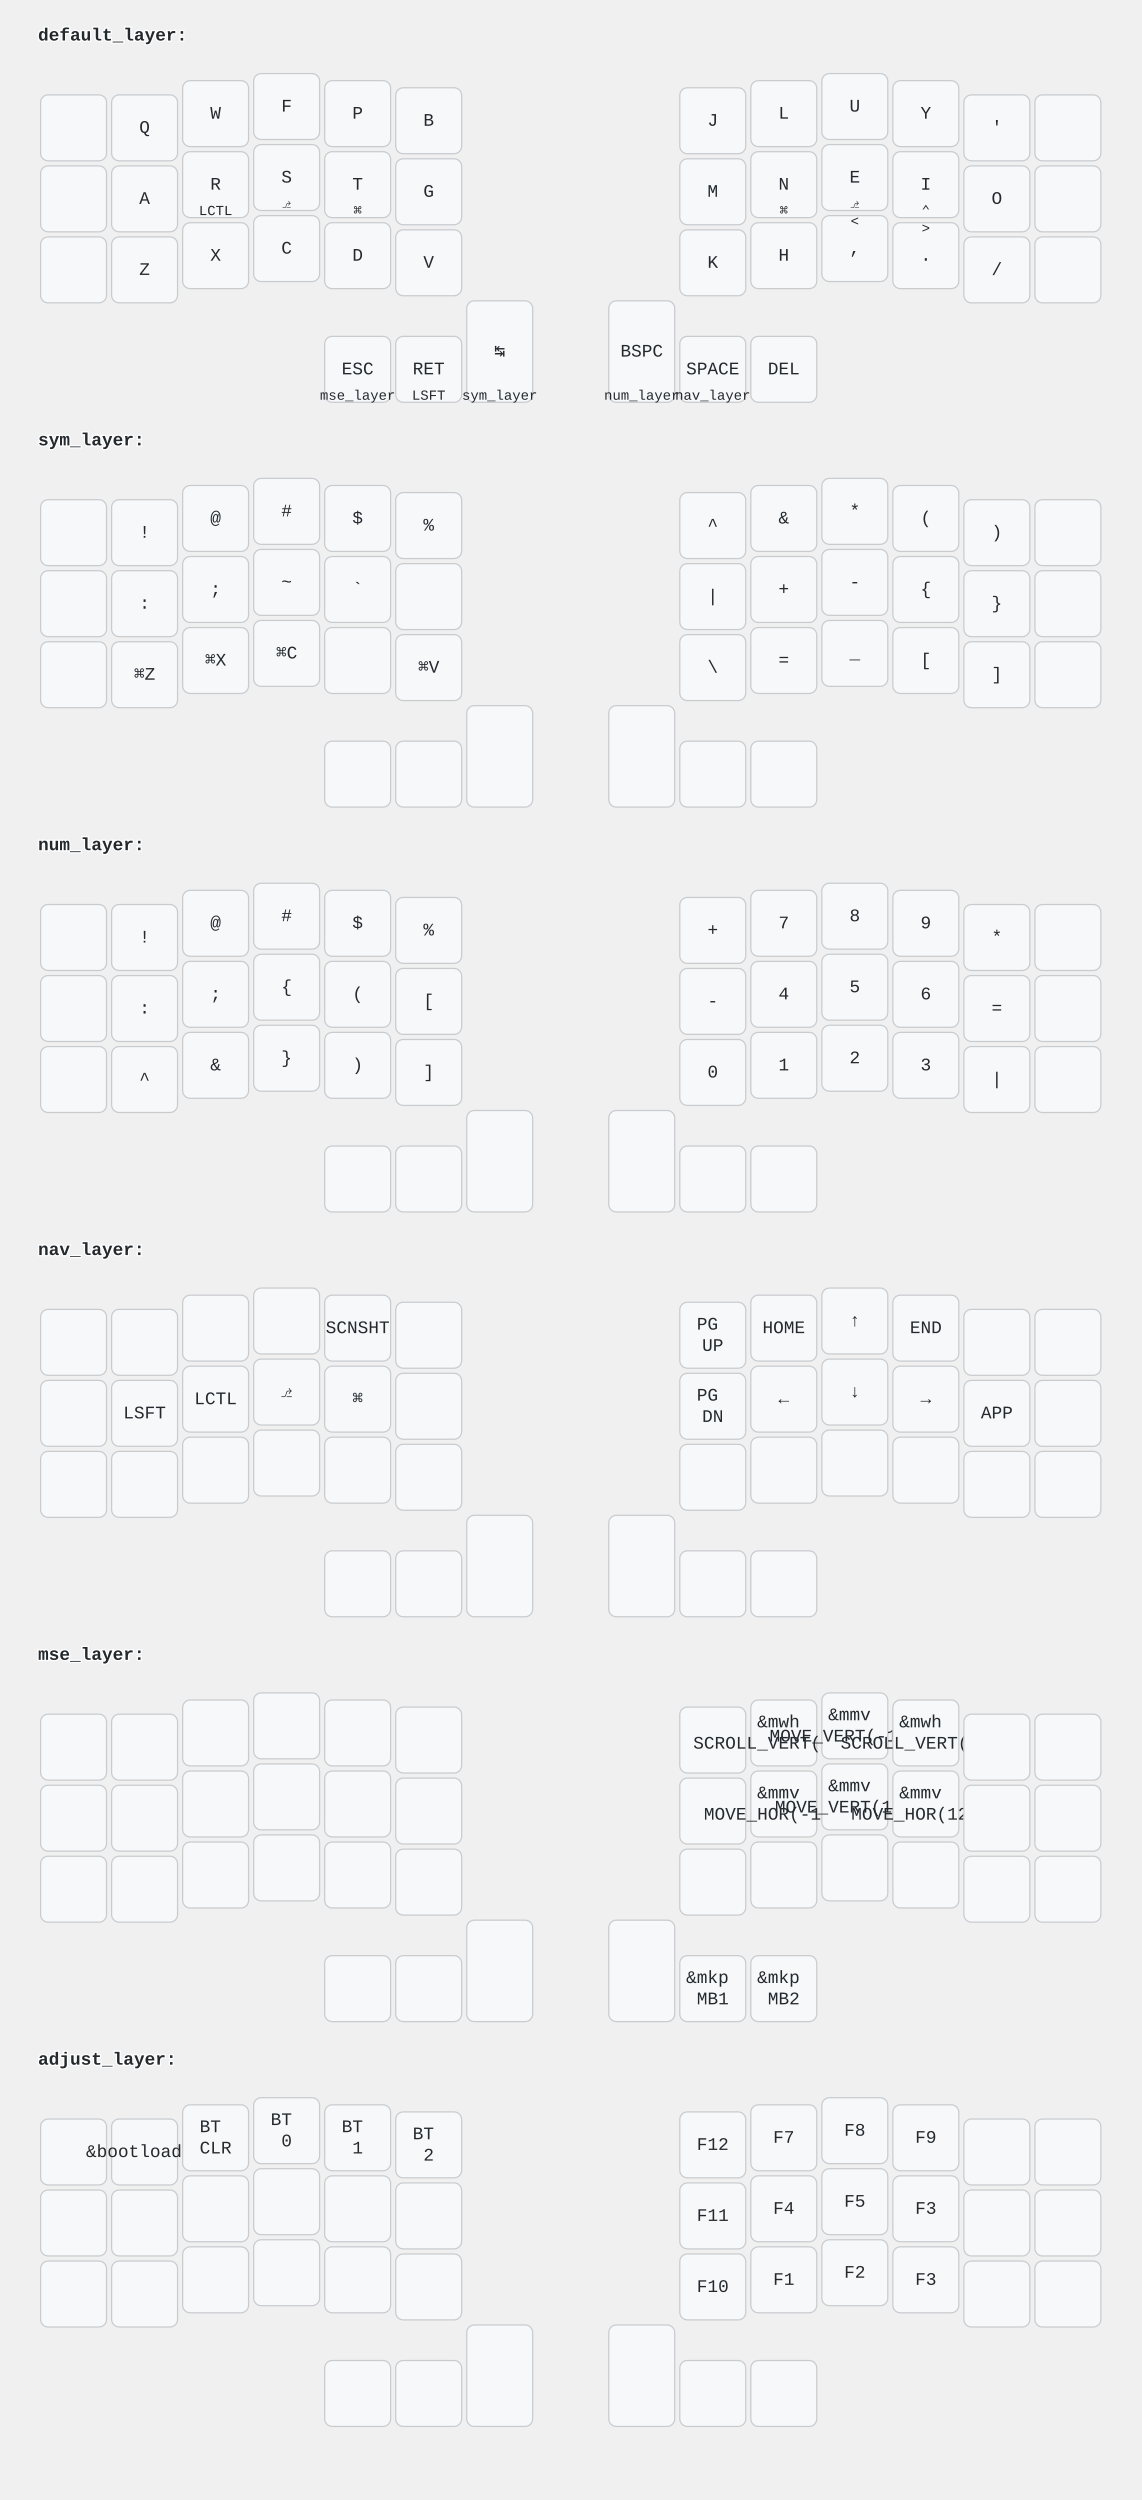
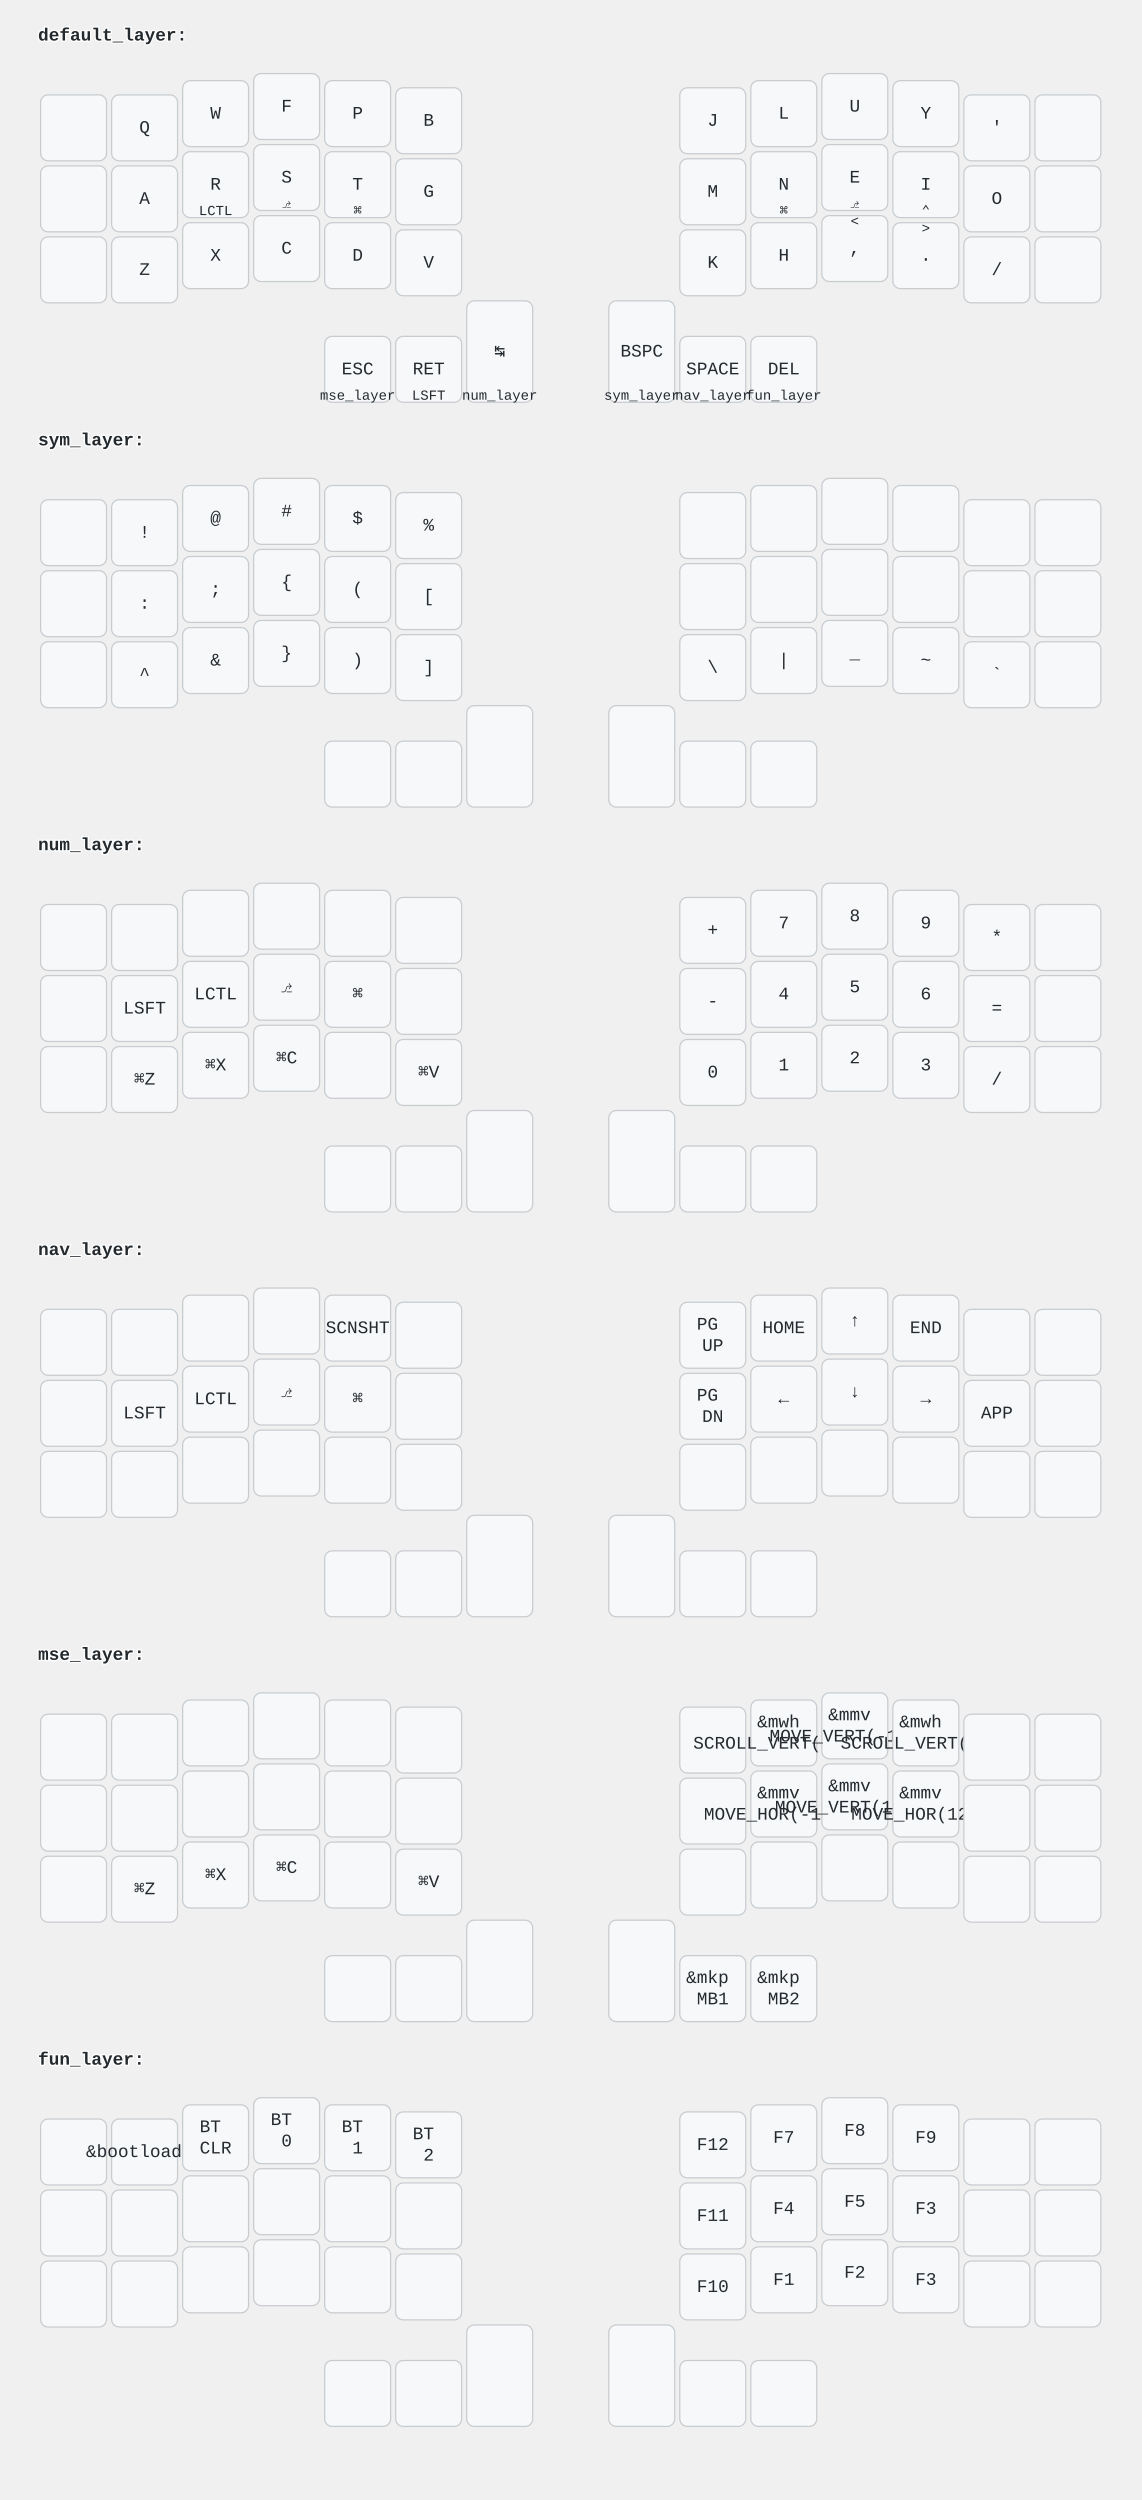
<svg xmlns="http://www.w3.org/2000/svg" width="900.0" height="1971.2" viewBox="0 0 900.0 1971.2">
  <style>/* font and background color specifications */
svg {
    font-family: SFMono-Regular,Consolas,Liberation Mono,Menlo,monospace;
    font-size: 14px;
    font-kerning: normal;
    text-rendering: optimizeLegibility;
    fill: #24292e;
}

/* default key styling */
rect {
    fill: #f6f8fa;
    stroke: #c9cccf;
    stroke-width: 1;
}

/* color accent for combo boxes */
rect.combo {
    fill: #cdf;
}

/* color accent for held keys */
rect.held, rect.combo.held {
    fill: #fdd;
}

/* color accent for ghost (optional) keys */
rect.ghost, rect.combo.ghost {
    fill: #ddd;
}

text {
    text-anchor: middle;
    dominant-baseline: middle;
}

/* styling for layer labels */
text.label {
    font-weight: bold;
    text-anchor: start;
    stroke: white;
    stroke-width: 2;
    paint-order: stroke;
}

/* styling for combo tap, and key hold/shifted label text */
text.combo, text.hold, text.shifted {
    font-size: 11px;
}

text.hold {
    text-anchor: middle;
    dominant-baseline: auto;
}

text.shifted {
    text-anchor: middle;
    dominant-baseline: hanging;
}

/* styling for hold/shifted label text in combo box */
text.combo.hold, text.combo.shifted {
    font-size: 8px;
}

/* styling for combo dendrons */
path {
    stroke-width: 1;
    stroke: gray;
    fill: none;
}
</style>
  <g class="layer-default_layer">
    <text x="30.0" y="28.0" class="label">default_layer:</text>
    <rect rx="6.0" ry="6.0" x="32.0" y="74.8" width="52.0" height="52.0" class="" />
    <rect rx="6.0" ry="6.0" x="88.0" y="74.8" width="52.0" height="52.0" class="" />
    <text x="114.0" y="100.8" class="tap">Q</text>
    <rect rx="6.0" ry="6.0" x="144.0" y="63.6" width="52.0" height="52.0" class="" />
    <text x="170.0" y="89.6" class="tap">W</text>
    <rect rx="6.0" ry="6.0" x="200.0" y="58.0" width="52.0" height="52.0" class="" />
    <text x="226.0" y="84.0" class="tap">F</text>
    <rect rx="6.0" ry="6.0" x="256.0" y="63.6" width="52.0" height="52.0" class="" />
    <text x="282.0" y="89.6" class="tap">P</text>
    <rect rx="6.0" ry="6.0" x="312.0" y="69.2" width="52.0" height="52.0" class="" />
    <text x="338.0" y="95.2" class="tap">B</text>
    <rect rx="6.0" ry="6.0" x="536.0" y="69.2" width="52.0" height="52.0" class="" />
    <text x="562.0" y="95.2" class="tap">J</text>
    <rect rx="6.0" ry="6.0" x="592.0" y="63.6" width="52.0" height="52.0" class="" />
    <text x="618.0" y="89.6" class="tap">L</text>
    <rect rx="6.0" ry="6.0" x="648.0" y="58.0" width="52.0" height="52.0" class="" />
    <text x="674.0" y="84.0" class="tap">U</text>
    <rect rx="6.0" ry="6.0" x="704.0" y="63.6" width="52.0" height="52.0" class="" />
    <text x="730.0" y="89.6" class="tap">Y</text>
    <rect rx="6.0" ry="6.0" x="760.0" y="74.8" width="52.0" height="52.0" class="" />
    <text x="786.0" y="100.8" class="tap">'</text>
    <rect rx="6.0" ry="6.0" x="816.0" y="74.8" width="52.0" height="52.0" class="" />
    <rect rx="6.0" ry="6.0" x="32.0" y="130.8" width="52.0" height="52.0" class="" />
    <rect rx="6.0" ry="6.0" x="88.0" y="130.8" width="52.0" height="52.0" class="" />
    <text x="114.0" y="156.8" class="tap">A</text>
    <rect rx="6.0" ry="6.0" x="144.0" y="119.6" width="52.0" height="52.0" class="" />
    <text x="170.0" y="145.6" class="tap">R</text>
    <text x="170.0" y="169.6" class="hold">LCTL</text>
    <rect rx="6.0" ry="6.0" x="200.0" y="114.0" width="52.0" height="52.0" class="" />
    <text x="226.0" y="140.0" class="tap">S</text>
    <text x="226.0" y="164.0" class="hold">⎇</text>
    <rect rx="6.0" ry="6.0" x="256.0" y="119.6" width="52.0" height="52.0" class="" />
    <text x="282.0" y="145.6" class="tap">T</text>
    <text x="282.0" y="169.6" class="hold">⌘</text>
    <rect rx="6.0" ry="6.0" x="312.0" y="125.2" width="52.0" height="52.0" class="" />
    <text x="338.0" y="151.2" class="tap">G</text>
    <rect rx="6.0" ry="6.0" x="536.0" y="125.2" width="52.0" height="52.0" class="" />
    <text x="562.0" y="151.2" class="tap">M</text>
    <rect rx="6.0" ry="6.0" x="592.0" y="119.6" width="52.0" height="52.0" class="" />
    <text x="618.0" y="145.6" class="tap">N</text>
    <text x="618.0" y="169.6" class="hold">⌘</text>
    <rect rx="6.0" ry="6.0" x="648.0" y="114.0" width="52.0" height="52.0" class="" />
    <text x="674.0" y="140.0" class="tap">E</text>
    <text x="674.0" y="164.0" class="hold">⎇</text>
    <rect rx="6.0" ry="6.0" x="704.0" y="119.6" width="52.0" height="52.0" class="" />
    <text x="730.0" y="145.6" class="tap">I</text>
    <text x="730.0" y="169.6" class="hold">⌃</text>
    <rect rx="6.0" ry="6.0" x="760.0" y="130.8" width="52.0" height="52.0" class="" />
    <text x="786.0" y="156.8" class="tap">O</text>
    <rect rx="6.0" ry="6.0" x="816.0" y="130.8" width="52.0" height="52.0" class="" />
    <rect rx="6.0" ry="6.0" x="32.0" y="186.8" width="52.0" height="52.0" class="" />
    <rect rx="6.0" ry="6.0" x="88.0" y="186.8" width="52.0" height="52.0" class="" />
    <text x="114.0" y="212.8" class="tap">Z</text>
    <rect rx="6.0" ry="6.0" x="144.0" y="175.6" width="52.0" height="52.0" class="" />
    <text x="170.0" y="201.6" class="tap">X</text>
    <rect rx="6.0" ry="6.0" x="200.0" y="170.0" width="52.0" height="52.0" class="" />
    <text x="226.0" y="196.0" class="tap">C</text>
    <rect rx="6.0" ry="6.0" x="256.0" y="175.6" width="52.0" height="52.0" class="" />
    <text x="282.0" y="201.6" class="tap">D</text>
    <rect rx="6.0" ry="6.0" x="312.0" y="181.2" width="52.0" height="52.0" class="" />
    <text x="338.0" y="207.2" class="tap">V</text>
    <rect rx="6.0" ry="6.0" x="536.0" y="181.2" width="52.0" height="52.0" class="" />
    <text x="562.0" y="207.2" class="tap">K</text>
    <rect rx="6.0" ry="6.0" x="592.0" y="175.6" width="52.0" height="52.0" class="" />
    <text x="618.0" y="201.6" class="tap">H</text>
    <rect rx="6.0" ry="6.0" x="648.0" y="170.0" width="52.0" height="52.0" class="" />
    <text x="674.0" y="196.0" class="tap">,</text>
    <text x="674.0" y="172.0" class="shifted">&lt;</text>
    <rect rx="6.0" ry="6.0" x="704.0" y="175.6" width="52.0" height="52.0" class="" />
    <text x="730.0" y="201.6" class="tap">.</text>
    <text x="730.0" y="177.6" class="shifted">&gt;</text>
    <rect rx="6.0" ry="6.0" x="760.0" y="186.8" width="52.0" height="52.0" class="" />
    <text x="786.0" y="212.8" class="tap">/</text>
    <rect rx="6.0" ry="6.0" x="816.0" y="186.8" width="52.0" height="52.0" class="" />
    <rect rx="6.0" ry="6.0" x="256.0" y="265.2" width="52.0" height="52.0" class="" />
    <text x="282.0" y="291.2" class="tap">ESC</text>
    <text x="282.0" y="315.2" class="hold">mse_layer</text>
    <rect rx="6.0" ry="6.0" x="312.0" y="265.2" width="52.0" height="52.0" class="" />
    <text x="338.0" y="291.2" class="tap">RET</text>
    <text x="338.0" y="315.2" class="hold">LSFT</text>
    <rect rx="6.0" ry="6.0" x="368.0" y="237.2" width="52.0" height="80.0" class="" />
    <text x="394.0" y="277.2" class="tap">↹</text>
-     <text x="394.0" y="315.2" class="hold">sym_layer</text>
+     <text x="394.0" y="315.2" class="hold">num_layer</text>
    <rect rx="6.0" ry="6.0" x="480.0" y="237.2" width="52.0" height="80.0" class="" />
    <text x="506.0" y="277.2" class="tap">BSPC</text>
-     <text x="506.0" y="315.2" class="hold">num_layer</text>
+     <text x="506.0" y="315.2" class="hold">sym_layer</text>
    <rect rx="6.0" ry="6.0" x="536.0" y="265.2" width="52.0" height="52.0" class="" />
    <text x="562.0" y="291.2" class="tap">SPACE</text>
    <text x="562.0" y="315.2" class="hold">nav_layer</text>
    <rect rx="6.0" ry="6.0" x="592.0" y="265.2" width="52.0" height="52.0" class="" />
    <text x="618.0" y="291.2" class="tap">DEL</text>
+     <text x="618.0" y="315.2" class="hold">fun_layer</text>
  </g>
  <g class="layer-sym_layer">
    <text x="30.0" y="347.2" class="label">sym_layer:</text>
    <rect rx="6.0" ry="6.0" x="32.0" y="394" width="52.0" height="52.0" class="" />
    <rect rx="6.0" ry="6.0" x="88.0" y="394" width="52.0" height="52.0" class="" />
    <text x="114.0" y="420" class="tap">!</text>
    <rect rx="6.0" ry="6.0" x="144.0" y="382.8" width="52.0" height="52.0" class="" />
    <text x="170.0" y="408.8" class="tap">@</text>
    <rect rx="6.0" ry="6.0" x="200.0" y="377.2" width="52.0" height="52.0" class="" />
    <text x="226.0" y="403.2" class="tap">#</text>
    <rect rx="6.0" ry="6.0" x="256.0" y="382.8" width="52.0" height="52.0" class="" />
    <text x="282.0" y="408.8" class="tap">$</text>
    <rect rx="6.0" ry="6.0" x="312.0" y="388.4" width="52.0" height="52.0" class="" />
    <text x="338.0" y="414.4" class="tap">%</text>
    <rect rx="6.0" ry="6.0" x="536.0" y="388.4" width="52.0" height="52.0" class="" />
-     <text x="562.0" y="414.4" class="tap">^</text>
    <rect rx="6.0" ry="6.0" x="592.0" y="382.8" width="52.0" height="52.0" class="" />
-     <text x="618.0" y="408.8" class="tap">&amp;</text>
    <rect rx="6.0" ry="6.0" x="648.0" y="377.2" width="52.0" height="52.0" class="" />
-     <text x="674.0" y="403.2" class="tap">*</text>
    <rect rx="6.0" ry="6.0" x="704.0" y="382.8" width="52.0" height="52.0" class="" />
-     <text x="730.0" y="408.8" class="tap">(</text>
    <rect rx="6.0" ry="6.0" x="760.0" y="394" width="52.0" height="52.0" class="" />
-     <text x="786.0" y="420" class="tap">)</text>
    <rect rx="6.0" ry="6.0" x="816.0" y="394" width="52.0" height="52.0" class="" />
    <rect rx="6.0" ry="6.0" x="32.0" y="450" width="52.0" height="52.0" class="" />
    <rect rx="6.0" ry="6.0" x="88.0" y="450" width="52.0" height="52.0" class="" />
    <text x="114.0" y="476" class="tap">:</text>
    <rect rx="6.0" ry="6.0" x="144.0" y="438.8" width="52.0" height="52.0" class="" />
    <text x="170.0" y="464.8" class="tap">;</text>
    <rect rx="6.0" ry="6.0" x="200.0" y="433.2" width="52.0" height="52.0" class="" />
-     <text x="226.0" y="459.2" class="tap">~</text>
+     <text x="226.0" y="459.2" class="tap">{</text>
    <rect rx="6.0" ry="6.0" x="256.0" y="438.8" width="52.0" height="52.0" class="" />
-     <text x="282.0" y="464.8" class="tap">`</text>
+     <text x="282.0" y="464.8" class="tap">(</text>
    <rect rx="6.0" ry="6.0" x="312.0" y="444.4" width="52.0" height="52.0" class="" />
+     <text x="338.0" y="470.4" class="tap">[</text>
    <rect rx="6.0" ry="6.0" x="536.0" y="444.4" width="52.0" height="52.0" class="" />
-     <text x="562.0" y="470.4" class="tap">|</text>
    <rect rx="6.0" ry="6.0" x="592.0" y="438.8" width="52.0" height="52.0" class="" />
-     <text x="618.0" y="464.8" class="tap">+</text>
    <rect rx="6.0" ry="6.0" x="648.0" y="433.2" width="52.0" height="52.0" class="" />
-     <text x="674.0" y="459.2" class="tap">-</text>
    <rect rx="6.0" ry="6.0" x="704.0" y="438.8" width="52.0" height="52.0" class="" />
-     <text x="730.0" y="464.8" class="tap">{</text>
    <rect rx="6.0" ry="6.0" x="760.0" y="450" width="52.0" height="52.0" class="" />
-     <text x="786.0" y="476" class="tap">}</text>
    <rect rx="6.0" ry="6.0" x="816.0" y="450" width="52.0" height="52.0" class="" />
    <rect rx="6.0" ry="6.0" x="32.0" y="506.0" width="52.0" height="52.0" class="" />
    <rect rx="6.0" ry="6.0" x="88.0" y="506.0" width="52.0" height="52.0" class="" />
-     <text x="114.0" y="532.0" class="tap">⌘Z</text>
+     <text x="114.0" y="532.0" class="tap">^</text>
    <rect rx="6.0" ry="6.0" x="144.0" y="494.8" width="52.0" height="52.0" class="" />
-     <text x="170.0" y="520.8" class="tap">⌘X</text>
+     <text x="170.0" y="520.8" class="tap">&amp;</text>
    <rect rx="6.0" ry="6.0" x="200.0" y="489.2" width="52.0" height="52.0" class="" />
-     <text x="226.0" y="515.2" class="tap">⌘C</text>
+     <text x="226.0" y="515.2" class="tap">}</text>
    <rect rx="6.0" ry="6.0" x="256.0" y="494.8" width="52.0" height="52.0" class="" />
+     <text x="282.0" y="520.8" class="tap">)</text>
    <rect rx="6.0" ry="6.0" x="312.0" y="500.4" width="52.0" height="52.0" class="" />
-     <text x="338.0" y="526.4" class="tap">⌘V</text>
+     <text x="338.0" y="526.4" class="tap">]</text>
    <rect rx="6.0" ry="6.0" x="536.0" y="500.4" width="52.0" height="52.0" class="" />
    <text x="562.0" y="526.4" class="tap">\</text>
    <rect rx="6.0" ry="6.0" x="592.0" y="494.8" width="52.0" height="52.0" class="" />
-     <text x="618.0" y="520.8" class="tap">=</text>
+     <text x="618.0" y="520.8" class="tap">|</text>
    <rect rx="6.0" ry="6.0" x="648.0" y="489.2" width="52.0" height="52.0" class="" />
    <text x="674.0" y="515.2" class="tap">_</text>
    <rect rx="6.0" ry="6.0" x="704.0" y="494.8" width="52.0" height="52.0" class="" />
-     <text x="730.0" y="520.8" class="tap">[</text>
+     <text x="730.0" y="520.8" class="tap">~</text>
    <rect rx="6.0" ry="6.0" x="760.0" y="506.0" width="52.0" height="52.0" class="" />
-     <text x="786.0" y="532.0" class="tap">]</text>
+     <text x="786.0" y="532.0" class="tap">`</text>
    <rect rx="6.0" ry="6.0" x="816.0" y="506.0" width="52.0" height="52.0" class="" />
    <rect rx="6.0" ry="6.0" x="256.0" y="584.4" width="52.0" height="52.0" class="" />
    <rect rx="6.0" ry="6.0" x="312.0" y="584.4" width="52.0" height="52.0" class="" />
    <rect rx="6.0" ry="6.0" x="368.0" y="556.4" width="52.0" height="80.0" class="" />
    <rect rx="6.0" ry="6.0" x="480.0" y="556.4" width="52.0" height="80.0" class="" />
    <rect rx="6.0" ry="6.0" x="536.0" y="584.4" width="52.0" height="52.0" class="" />
    <rect rx="6.0" ry="6.0" x="592.0" y="584.4" width="52.0" height="52.0" class="" />
  </g>
  <g class="layer-num_layer">
    <text x="30.0" y="666.4" class="label">num_layer:</text>
    <rect rx="6.0" ry="6.0" x="32.0" y="713.2" width="52.0" height="52.0" class="" />
    <rect rx="6.0" ry="6.0" x="88.0" y="713.2" width="52.0" height="52.0" class="" />
-     <text x="114.0" y="739.2" class="tap">!</text>
    <rect rx="6.0" ry="6.0" x="144.0" y="702" width="52.0" height="52.0" class="" />
-     <text x="170.0" y="728" class="tap">@</text>
    <rect rx="6.0" ry="6.0" x="200.0" y="696.4" width="52.0" height="52.0" class="" />
-     <text x="226.0" y="722.4" class="tap">#</text>
    <rect rx="6.0" ry="6.0" x="256.0" y="702" width="52.0" height="52.0" class="" />
-     <text x="282.0" y="728" class="tap">$</text>
    <rect rx="6.0" ry="6.0" x="312.0" y="707.6" width="52.0" height="52.0" class="" />
-     <text x="338.0" y="733.6" class="tap">%</text>
    <rect rx="6.0" ry="6.0" x="536.0" y="707.6" width="52.0" height="52.0" class="" />
    <text x="562.0" y="733.6" class="tap">+</text>
    <rect rx="6.0" ry="6.0" x="592.0" y="702" width="52.0" height="52.0" class="" />
    <text x="618.0" y="728" class="tap">7</text>
    <rect rx="6.0" ry="6.0" x="648.0" y="696.4" width="52.0" height="52.0" class="" />
    <text x="674.0" y="722.4" class="tap">8</text>
    <rect rx="6.0" ry="6.0" x="704.0" y="702" width="52.0" height="52.0" class="" />
    <text x="730.0" y="728" class="tap">9</text>
    <rect rx="6.0" ry="6.0" x="760.0" y="713.2" width="52.0" height="52.0" class="" />
    <text x="786.0" y="739.2" class="tap">*</text>
    <rect rx="6.0" ry="6.0" x="816.0" y="713.2" width="52.0" height="52.0" class="" />
    <rect rx="6.0" ry="6.0" x="32.0" y="769.2" width="52.0" height="52.0" class="" />
    <rect rx="6.0" ry="6.0" x="88.0" y="769.2" width="52.0" height="52.0" class="" />
-     <text x="114.0" y="795.2" class="tap">:</text>
+     <text x="114.0" y="795.2" class="tap">LSFT</text>
    <rect rx="6.0" ry="6.0" x="144.0" y="758" width="52.0" height="52.0" class="" />
-     <text x="170.0" y="784" class="tap">;</text>
+     <text x="170.0" y="784" class="tap">LCTL</text>
    <rect rx="6.0" ry="6.0" x="200.0" y="752.4" width="52.0" height="52.0" class="" />
-     <text x="226.0" y="778.4" class="tap">{</text>
+     <text x="226.0" y="778.4" class="tap">⎇</text>
    <rect rx="6.0" ry="6.0" x="256.0" y="758" width="52.0" height="52.0" class="" />
-     <text x="282.0" y="784" class="tap">(</text>
+     <text x="282.0" y="784" class="tap">⌘</text>
    <rect rx="6.0" ry="6.0" x="312.0" y="763.6" width="52.0" height="52.0" class="" />
-     <text x="338.0" y="789.6" class="tap">[</text>
    <rect rx="6.0" ry="6.0" x="536.0" y="763.6" width="52.0" height="52.0" class="" />
    <text x="562.0" y="789.6" class="tap">-</text>
    <rect rx="6.0" ry="6.0" x="592.0" y="758" width="52.0" height="52.0" class="" />
    <text x="618.0" y="784" class="tap">4</text>
    <rect rx="6.0" ry="6.0" x="648.0" y="752.4" width="52.0" height="52.0" class="" />
    <text x="674.0" y="778.4" class="tap">5</text>
    <rect rx="6.0" ry="6.0" x="704.0" y="758" width="52.0" height="52.0" class="" />
    <text x="730.0" y="784" class="tap">6</text>
    <rect rx="6.0" ry="6.0" x="760.0" y="769.2" width="52.0" height="52.0" class="" />
    <text x="786.0" y="795.2" class="tap">=</text>
    <rect rx="6.0" ry="6.0" x="816.0" y="769.2" width="52.0" height="52.0" class="" />
    <rect rx="6.0" ry="6.0" x="32.0" y="825.2" width="52.0" height="52.0" class="" />
    <rect rx="6.0" ry="6.0" x="88.0" y="825.2" width="52.0" height="52.0" class="" />
-     <text x="114.0" y="851.2" class="tap">^</text>
+     <text x="114.0" y="851.2" class="tap">⌘Z</text>
    <rect rx="6.0" ry="6.0" x="144.0" y="814" width="52.0" height="52.0" class="" />
-     <text x="170.0" y="840" class="tap">&amp;</text>
+     <text x="170.0" y="840" class="tap">⌘X</text>
    <rect rx="6.0" ry="6.0" x="200.0" y="808.4" width="52.0" height="52.0" class="" />
-     <text x="226.0" y="834.4" class="tap">}</text>
+     <text x="226.0" y="834.4" class="tap">⌘C</text>
    <rect rx="6.0" ry="6.0" x="256.0" y="814" width="52.0" height="52.0" class="" />
-     <text x="282.0" y="840" class="tap">)</text>
    <rect rx="6.0" ry="6.0" x="312.0" y="819.6" width="52.0" height="52.0" class="" />
-     <text x="338.0" y="845.6" class="tap">]</text>
+     <text x="338.0" y="845.6" class="tap">⌘V</text>
    <rect rx="6.0" ry="6.0" x="536.0" y="819.6" width="52.0" height="52.0" class="" />
    <text x="562.0" y="845.6" class="tap">0</text>
    <rect rx="6.0" ry="6.0" x="592.0" y="814" width="52.0" height="52.0" class="" />
    <text x="618.0" y="840" class="tap">1</text>
    <rect rx="6.0" ry="6.0" x="648.0" y="808.4" width="52.0" height="52.0" class="" />
    <text x="674.0" y="834.4" class="tap">2</text>
    <rect rx="6.0" ry="6.0" x="704.0" y="814" width="52.0" height="52.0" class="" />
    <text x="730.0" y="840" class="tap">3</text>
    <rect rx="6.0" ry="6.0" x="760.0" y="825.2" width="52.0" height="52.0" class="" />
-     <text x="786.0" y="851.2" class="tap">|</text>
+     <text x="786.0" y="851.2" class="tap">/</text>
    <rect rx="6.0" ry="6.0" x="816.0" y="825.2" width="52.0" height="52.0" class="" />
    <rect rx="6.0" ry="6.0" x="256.0" y="903.6" width="52.0" height="52.0" class="" />
    <rect rx="6.0" ry="6.0" x="312.0" y="903.6" width="52.0" height="52.0" class="" />
    <rect rx="6.0" ry="6.0" x="368.0" y="875.6" width="52.0" height="80.0" class="" />
    <rect rx="6.0" ry="6.0" x="480.0" y="875.6" width="52.0" height="80.0" class="" />
    <rect rx="6.0" ry="6.0" x="536.0" y="903.6" width="52.0" height="52.0" class="" />
    <rect rx="6.0" ry="6.0" x="592.0" y="903.6" width="52.0" height="52.0" class="" />
  </g>
  <g class="layer-nav_layer">
    <text x="30.0" y="985.6" class="label">nav_layer:</text>
    <rect rx="6.0" ry="6.0" x="32.0" y="1032.4" width="52.0" height="52.0" class="" />
    <rect rx="6.0" ry="6.0" x="88.0" y="1032.4" width="52.0" height="52.0" class="" />
    <rect rx="6.0" ry="6.0" x="144.0" y="1021.2" width="52.0" height="52.0" class="" />
    <rect rx="6.0" ry="6.0" x="200.0" y="1015.6" width="52.0" height="52.0" class="" />
    <rect rx="6.0" ry="6.0" x="256.0" y="1021.2" width="52.0" height="52.0" class="" />
    <text x="282.0" y="1047.2" class="tap">SCNSHT</text>
    <rect rx="6.0" ry="6.0" x="312.0" y="1026.8" width="52.0" height="52.0" class="" />
    <rect rx="6.0" ry="6.0" x="536.0" y="1026.8" width="52.0" height="52.0" class="" />
    <text x="562.0" y="1052.8" class="tap">
      <tspan x="562.0" dy="-0.6em">PG</tspan>
      <tspan x="562.0" dy="1.2em">UP</tspan>
    </text>
    <rect rx="6.0" ry="6.0" x="592.0" y="1021.2" width="52.0" height="52.0" class="" />
    <text x="618.0" y="1047.2" class="tap">HOME</text>
    <rect rx="6.0" ry="6.0" x="648.0" y="1015.6" width="52.0" height="52.0" class="" />
    <text x="674.0" y="1041.6" class="tap">↑</text>
    <rect rx="6.0" ry="6.0" x="704.0" y="1021.2" width="52.0" height="52.0" class="" />
    <text x="730.0" y="1047.2" class="tap">END</text>
    <rect rx="6.0" ry="6.0" x="760.0" y="1032.4" width="52.0" height="52.0" class="" />
    <rect rx="6.0" ry="6.0" x="816.0" y="1032.4" width="52.0" height="52.0" class="" />
    <rect rx="6.0" ry="6.0" x="32.0" y="1088.4" width="52.0" height="52.0" class="" />
    <rect rx="6.0" ry="6.0" x="88.0" y="1088.4" width="52.0" height="52.0" class="" />
    <text x="114.0" y="1114.4" class="tap">LSFT</text>
    <rect rx="6.0" ry="6.0" x="144.0" y="1077.2" width="52.0" height="52.0" class="" />
    <text x="170.0" y="1103.2" class="tap">LCTL</text>
    <rect rx="6.0" ry="6.0" x="200.0" y="1071.6" width="52.0" height="52.0" class="" />
    <text x="226.0" y="1097.6" class="tap">⎇</text>
    <rect rx="6.0" ry="6.0" x="256.0" y="1077.2" width="52.0" height="52.0" class="" />
    <text x="282.0" y="1103.2" class="tap">⌘</text>
    <rect rx="6.0" ry="6.0" x="312.0" y="1082.8" width="52.0" height="52.0" class="" />
    <rect rx="6.0" ry="6.0" x="536.0" y="1082.8" width="52.0" height="52.0" class="" />
    <text x="562.0" y="1108.8" class="tap">
      <tspan x="562.0" dy="-0.6em">PG</tspan>
      <tspan x="562.0" dy="1.2em">DN</tspan>
    </text>
    <rect rx="6.0" ry="6.0" x="592.0" y="1077.2" width="52.0" height="52.0" class="" />
    <text x="618.0" y="1103.2" class="tap">←</text>
    <rect rx="6.0" ry="6.0" x="648.0" y="1071.6" width="52.0" height="52.0" class="" />
    <text x="674.0" y="1097.6" class="tap">↓</text>
    <rect rx="6.0" ry="6.0" x="704.0" y="1077.2" width="52.0" height="52.0" class="" />
    <text x="730.0" y="1103.2" class="tap">→</text>
    <rect rx="6.0" ry="6.0" x="760.0" y="1088.4" width="52.0" height="52.0" class="" />
    <text x="786.0" y="1114.4" class="tap">APP</text>
    <rect rx="6.0" ry="6.0" x="816.0" y="1088.4" width="52.0" height="52.0" class="" />
    <rect rx="6.0" ry="6.0" x="32.0" y="1144.4" width="52.0" height="52.0" class="" />
    <rect rx="6.0" ry="6.0" x="88.0" y="1144.4" width="52.0" height="52.0" class="" />
    <rect rx="6.0" ry="6.0" x="144.0" y="1133.2" width="52.0" height="52.0" class="" />
    <rect rx="6.0" ry="6.0" x="200.0" y="1127.6" width="52.0" height="52.0" class="" />
    <rect rx="6.0" ry="6.0" x="256.0" y="1133.2" width="52.0" height="52.0" class="" />
    <rect rx="6.0" ry="6.0" x="312.0" y="1138.8" width="52.0" height="52.0" class="" />
    <rect rx="6.0" ry="6.0" x="536.0" y="1138.8" width="52.0" height="52.0" class="" />
    <rect rx="6.0" ry="6.0" x="592.0" y="1133.2" width="52.0" height="52.0" class="" />
    <rect rx="6.0" ry="6.0" x="648.0" y="1127.6" width="52.0" height="52.0" class="" />
    <rect rx="6.0" ry="6.0" x="704.0" y="1133.2" width="52.0" height="52.0" class="" />
    <rect rx="6.0" ry="6.0" x="760.0" y="1144.4" width="52.0" height="52.0" class="" />
    <rect rx="6.0" ry="6.0" x="816.0" y="1144.4" width="52.0" height="52.0" class="" />
    <rect rx="6.0" ry="6.0" x="256.0" y="1222.8" width="52.0" height="52.0" class="" />
    <rect rx="6.0" ry="6.0" x="312.0" y="1222.8" width="52.0" height="52.0" class="" />
    <rect rx="6.0" ry="6.0" x="368.0" y="1194.8" width="52.0" height="80.0" class="" />
    <rect rx="6.0" ry="6.0" x="480.0" y="1194.8" width="52.0" height="80.0" class="" />
    <rect rx="6.0" ry="6.0" x="536.0" y="1222.8" width="52.0" height="52.0" class="" />
    <rect rx="6.0" ry="6.0" x="592.0" y="1222.8" width="52.0" height="52.0" class="" />
  </g>
  <g class="layer-mse_layer">
    <text x="30.0" y="1304.8" class="label">mse_layer:</text>
    <rect rx="6.0" ry="6.0" x="32.0" y="1351.6" width="52.0" height="52.0" class="" />
    <rect rx="6.0" ry="6.0" x="88.0" y="1351.6" width="52.0" height="52.0" class="" />
    <rect rx="6.0" ry="6.0" x="144.0" y="1340.4" width="52.0" height="52.0" class="" />
    <rect rx="6.0" ry="6.0" x="200.0" y="1334.8" width="52.0" height="52.0" class="" />
    <rect rx="6.0" ry="6.0" x="256.0" y="1340.4" width="52.0" height="52.0" class="" />
    <rect rx="6.0" ry="6.0" x="312.0" y="1346" width="52.0" height="52.0" class="" />
    <rect rx="6.0" ry="6.0" x="536.0" y="1346" width="52.0" height="52.0" class="" />
    <rect rx="6.0" ry="6.0" x="592.0" y="1340.4" width="52.0" height="52.0" class="" />
    <text x="618.0" y="1366.4" class="tap">
      <tspan x="618.0" dy="-0.6em">&amp;mwh</tspan>
      <tspan x="618.0" dy="1.2em">SCROLL_VERT(-100)</tspan>
    </text>
    <rect rx="6.0" ry="6.0" x="648.0" y="1334.8" width="52.0" height="52.0" class="" />
    <text x="674.0" y="1360.8" class="tap">
      <tspan x="674.0" dy="-0.6em">&amp;mmv</tspan>
      <tspan x="674.0" dy="1.2em">MOVE_VERT(-1250)</tspan>
    </text>
    <rect rx="6.0" ry="6.0" x="704.0" y="1340.4" width="52.0" height="52.0" class="" />
    <text x="730.0" y="1366.4" class="tap">
      <tspan x="730.0" dy="-0.6em">&amp;mwh</tspan>
      <tspan x="730.0" dy="1.2em">SCROLL_VERT(100)</tspan>
    </text>
    <rect rx="6.0" ry="6.0" x="760.0" y="1351.6" width="52.0" height="52.0" class="" />
    <rect rx="6.0" ry="6.0" x="816.0" y="1351.6" width="52.0" height="52.0" class="" />
    <rect rx="6.0" ry="6.0" x="32.0" y="1407.6" width="52.0" height="52.0" class="" />
    <rect rx="6.0" ry="6.0" x="88.0" y="1407.6" width="52.0" height="52.0" class="" />
    <rect rx="6.0" ry="6.0" x="144.0" y="1396.4" width="52.0" height="52.0" class="" />
    <rect rx="6.0" ry="6.0" x="200.0" y="1390.8" width="52.0" height="52.0" class="" />
    <rect rx="6.0" ry="6.0" x="256.0" y="1396.4" width="52.0" height="52.0" class="" />
    <rect rx="6.0" ry="6.0" x="312.0" y="1402" width="52.0" height="52.0" class="" />
    <rect rx="6.0" ry="6.0" x="536.0" y="1402" width="52.0" height="52.0" class="" />
    <rect rx="6.0" ry="6.0" x="592.0" y="1396.4" width="52.0" height="52.0" class="" />
    <text x="618.0" y="1422.4" class="tap">
      <tspan x="618.0" dy="-0.6em">&amp;mmv</tspan>
      <tspan x="618.0" dy="1.2em">MOVE_HOR(-1250)</tspan>
    </text>
    <rect rx="6.0" ry="6.0" x="648.0" y="1390.8" width="52.0" height="52.0" class="" />
    <text x="674.0" y="1416.8" class="tap">
      <tspan x="674.0" dy="-0.6em">&amp;mmv</tspan>
      <tspan x="674.0" dy="1.2em">MOVE_VERT(1250)</tspan>
    </text>
    <rect rx="6.0" ry="6.0" x="704.0" y="1396.4" width="52.0" height="52.0" class="" />
    <text x="730.0" y="1422.4" class="tap">
      <tspan x="730.0" dy="-0.6em">&amp;mmv</tspan>
      <tspan x="730.0" dy="1.2em">MOVE_HOR(1250)</tspan>
    </text>
    <rect rx="6.0" ry="6.0" x="760.0" y="1407.6" width="52.0" height="52.0" class="" />
    <rect rx="6.0" ry="6.0" x="816.0" y="1407.6" width="52.0" height="52.0" class="" />
    <rect rx="6.0" ry="6.0" x="32.0" y="1463.6" width="52.0" height="52.0" class="" />
    <rect rx="6.0" ry="6.0" x="88.0" y="1463.6" width="52.0" height="52.0" class="" />
+     <text x="114.0" y="1489.6" class="tap">⌘Z</text>
    <rect rx="6.0" ry="6.0" x="144.0" y="1452.4" width="52.0" height="52.0" class="" />
+     <text x="170.0" y="1478.4" class="tap">⌘X</text>
    <rect rx="6.0" ry="6.0" x="200.0" y="1446.8" width="52.0" height="52.0" class="" />
+     <text x="226.0" y="1472.8" class="tap">⌘C</text>
    <rect rx="6.0" ry="6.0" x="256.0" y="1452.4" width="52.0" height="52.0" class="" />
    <rect rx="6.0" ry="6.0" x="312.0" y="1458" width="52.0" height="52.0" class="" />
+     <text x="338.0" y="1484" class="tap">⌘V</text>
    <rect rx="6.0" ry="6.0" x="536.0" y="1458" width="52.0" height="52.0" class="" />
    <rect rx="6.0" ry="6.0" x="592.0" y="1452.4" width="52.0" height="52.0" class="" />
    <rect rx="6.0" ry="6.0" x="648.0" y="1446.8" width="52.0" height="52.0" class="" />
    <rect rx="6.0" ry="6.0" x="704.0" y="1452.4" width="52.0" height="52.0" class="" />
    <rect rx="6.0" ry="6.0" x="760.0" y="1463.6" width="52.0" height="52.0" class="" />
    <rect rx="6.0" ry="6.0" x="816.0" y="1463.6" width="52.0" height="52.0" class="" />
    <rect rx="6.0" ry="6.0" x="256.0" y="1542" width="52.0" height="52.0" class="" />
    <rect rx="6.0" ry="6.0" x="312.0" y="1542" width="52.0" height="52.0" class="" />
    <rect rx="6.0" ry="6.0" x="368.0" y="1514" width="52.0" height="80.0" class="" />
    <rect rx="6.0" ry="6.0" x="480.0" y="1514" width="52.0" height="80.0" class="" />
    <rect rx="6.0" ry="6.0" x="536.0" y="1542" width="52.0" height="52.0" class="" />
    <text x="562.0" y="1568" class="tap">
      <tspan x="562.0" dy="-0.6em">&amp;mkp</tspan>
      <tspan x="562.0" dy="1.2em">MB1</tspan>
    </text>
    <rect rx="6.0" ry="6.0" x="592.0" y="1542" width="52.0" height="52.0" class="" />
    <text x="618.0" y="1568" class="tap">
      <tspan x="618.0" dy="-0.6em">&amp;mkp</tspan>
      <tspan x="618.0" dy="1.2em">MB2</tspan>
    </text>
  </g>
-   <g class="layer-adjust_layer">
-     <text x="30.0" y="1624" class="label">adjust_layer:</text>
+   <g class="layer-fun_layer">
+     <text x="30.0" y="1624" class="label">fun_layer:</text>
    <rect rx="6.0" ry="6.0" x="32.0" y="1670.8" width="52.0" height="52.0" class="" />
    <rect rx="6.0" ry="6.0" x="88.0" y="1670.8" width="52.0" height="52.0" class="" />
    <text x="114.0" y="1696.8" class="tap">&amp;bootloader</text>
    <rect rx="6.0" ry="6.0" x="144.0" y="1659.6" width="52.0" height="52.0" class="" />
    <text x="170.0" y="1685.6" class="tap">
      <tspan x="170.0" dy="-0.6em">BT</tspan>
      <tspan x="170.0" dy="1.2em">CLR</tspan>
    </text>
    <rect rx="6.0" ry="6.0" x="200.0" y="1654" width="52.0" height="52.0" class="" />
    <text x="226.0" y="1680" class="tap">
      <tspan x="226.0" dy="-0.6em">BT</tspan>
      <tspan x="226.0" dy="1.2em">0</tspan>
    </text>
    <rect rx="6.0" ry="6.0" x="256.0" y="1659.6" width="52.0" height="52.0" class="" />
    <text x="282.0" y="1685.6" class="tap">
      <tspan x="282.0" dy="-0.6em">BT</tspan>
      <tspan x="282.0" dy="1.2em">1</tspan>
    </text>
    <rect rx="6.0" ry="6.0" x="312.0" y="1665.2" width="52.0" height="52.0" class="" />
    <text x="338.0" y="1691.2" class="tap">
      <tspan x="338.0" dy="-0.6em">BT</tspan>
      <tspan x="338.0" dy="1.2em">2</tspan>
    </text>
    <rect rx="6.0" ry="6.0" x="536.0" y="1665.2" width="52.0" height="52.0" class="" />
    <text x="562.0" y="1691.2" class="tap">F12</text>
    <rect rx="6.0" ry="6.0" x="592.0" y="1659.6" width="52.0" height="52.0" class="" />
    <text x="618.0" y="1685.6" class="tap">F7</text>
    <rect rx="6.0" ry="6.0" x="648.0" y="1654" width="52.0" height="52.0" class="" />
    <text x="674.0" y="1680" class="tap">F8</text>
    <rect rx="6.0" ry="6.0" x="704.0" y="1659.6" width="52.0" height="52.0" class="" />
    <text x="730.0" y="1685.6" class="tap">F9</text>
    <rect rx="6.0" ry="6.0" x="760.0" y="1670.8" width="52.0" height="52.0" class="" />
    <rect rx="6.0" ry="6.0" x="816.0" y="1670.8" width="52.0" height="52.0" class="" />
    <rect rx="6.0" ry="6.0" x="32.0" y="1726.8" width="52.0" height="52.0" class="" />
    <rect rx="6.0" ry="6.0" x="88.0" y="1726.8" width="52.0" height="52.0" class="" />
    <rect rx="6.0" ry="6.0" x="144.0" y="1715.6" width="52.0" height="52.0" class="" />
    <rect rx="6.0" ry="6.0" x="200.0" y="1710" width="52.0" height="52.0" class="" />
    <rect rx="6.0" ry="6.0" x="256.0" y="1715.6" width="52.0" height="52.0" class="" />
    <rect rx="6.0" ry="6.0" x="312.0" y="1721.2" width="52.0" height="52.0" class="" />
    <rect rx="6.0" ry="6.0" x="536.0" y="1721.2" width="52.0" height="52.0" class="" />
    <text x="562.0" y="1747.2" class="tap">F11</text>
    <rect rx="6.0" ry="6.0" x="592.0" y="1715.6" width="52.0" height="52.0" class="" />
    <text x="618.0" y="1741.6" class="tap">F4</text>
    <rect rx="6.0" ry="6.0" x="648.0" y="1710" width="52.0" height="52.0" class="" />
    <text x="674.0" y="1736" class="tap">F5</text>
    <rect rx="6.0" ry="6.0" x="704.0" y="1715.6" width="52.0" height="52.0" class="" />
    <text x="730.0" y="1741.6" class="tap">F3</text>
    <rect rx="6.0" ry="6.0" x="760.0" y="1726.8" width="52.0" height="52.0" class="" />
    <rect rx="6.0" ry="6.0" x="816.0" y="1726.8" width="52.0" height="52.0" class="" />
    <rect rx="6.0" ry="6.0" x="32.0" y="1782.8" width="52.0" height="52.0" class="" />
    <rect rx="6.0" ry="6.0" x="88.0" y="1782.8" width="52.0" height="52.0" class="" />
    <rect rx="6.0" ry="6.0" x="144.0" y="1771.6" width="52.0" height="52.0" class="" />
    <rect rx="6.0" ry="6.0" x="200.0" y="1766" width="52.0" height="52.0" class="" />
    <rect rx="6.0" ry="6.0" x="256.0" y="1771.6" width="52.0" height="52.0" class="" />
    <rect rx="6.0" ry="6.0" x="312.0" y="1777.2" width="52.0" height="52.0" class="" />
    <rect rx="6.0" ry="6.0" x="536.0" y="1777.2" width="52.0" height="52.0" class="" />
    <text x="562.0" y="1803.2" class="tap">F10</text>
    <rect rx="6.0" ry="6.0" x="592.0" y="1771.6" width="52.0" height="52.0" class="" />
    <text x="618.0" y="1797.6" class="tap">F1</text>
    <rect rx="6.0" ry="6.0" x="648.0" y="1766" width="52.0" height="52.0" class="" />
    <text x="674.0" y="1792" class="tap">F2</text>
    <rect rx="6.0" ry="6.0" x="704.0" y="1771.6" width="52.0" height="52.0" class="" />
    <text x="730.0" y="1797.6" class="tap">F3</text>
    <rect rx="6.0" ry="6.0" x="760.0" y="1782.8" width="52.0" height="52.0" class="" />
    <rect rx="6.0" ry="6.0" x="816.0" y="1782.8" width="52.0" height="52.0" class="" />
    <rect rx="6.0" ry="6.0" x="256.0" y="1861.2" width="52.0" height="52.0" class="" />
    <rect rx="6.0" ry="6.0" x="312.0" y="1861.2" width="52.0" height="52.0" class="" />
    <rect rx="6.0" ry="6.0" x="368.0" y="1833.2" width="52.0" height="80.0" class="" />
    <rect rx="6.0" ry="6.0" x="480.0" y="1833.2" width="52.0" height="80.0" class="" />
    <rect rx="6.0" ry="6.0" x="536.0" y="1861.2" width="52.0" height="52.0" class="" />
    <rect rx="6.0" ry="6.0" x="592.0" y="1861.2" width="52.0" height="52.0" class="" />
  </g>
</svg>
